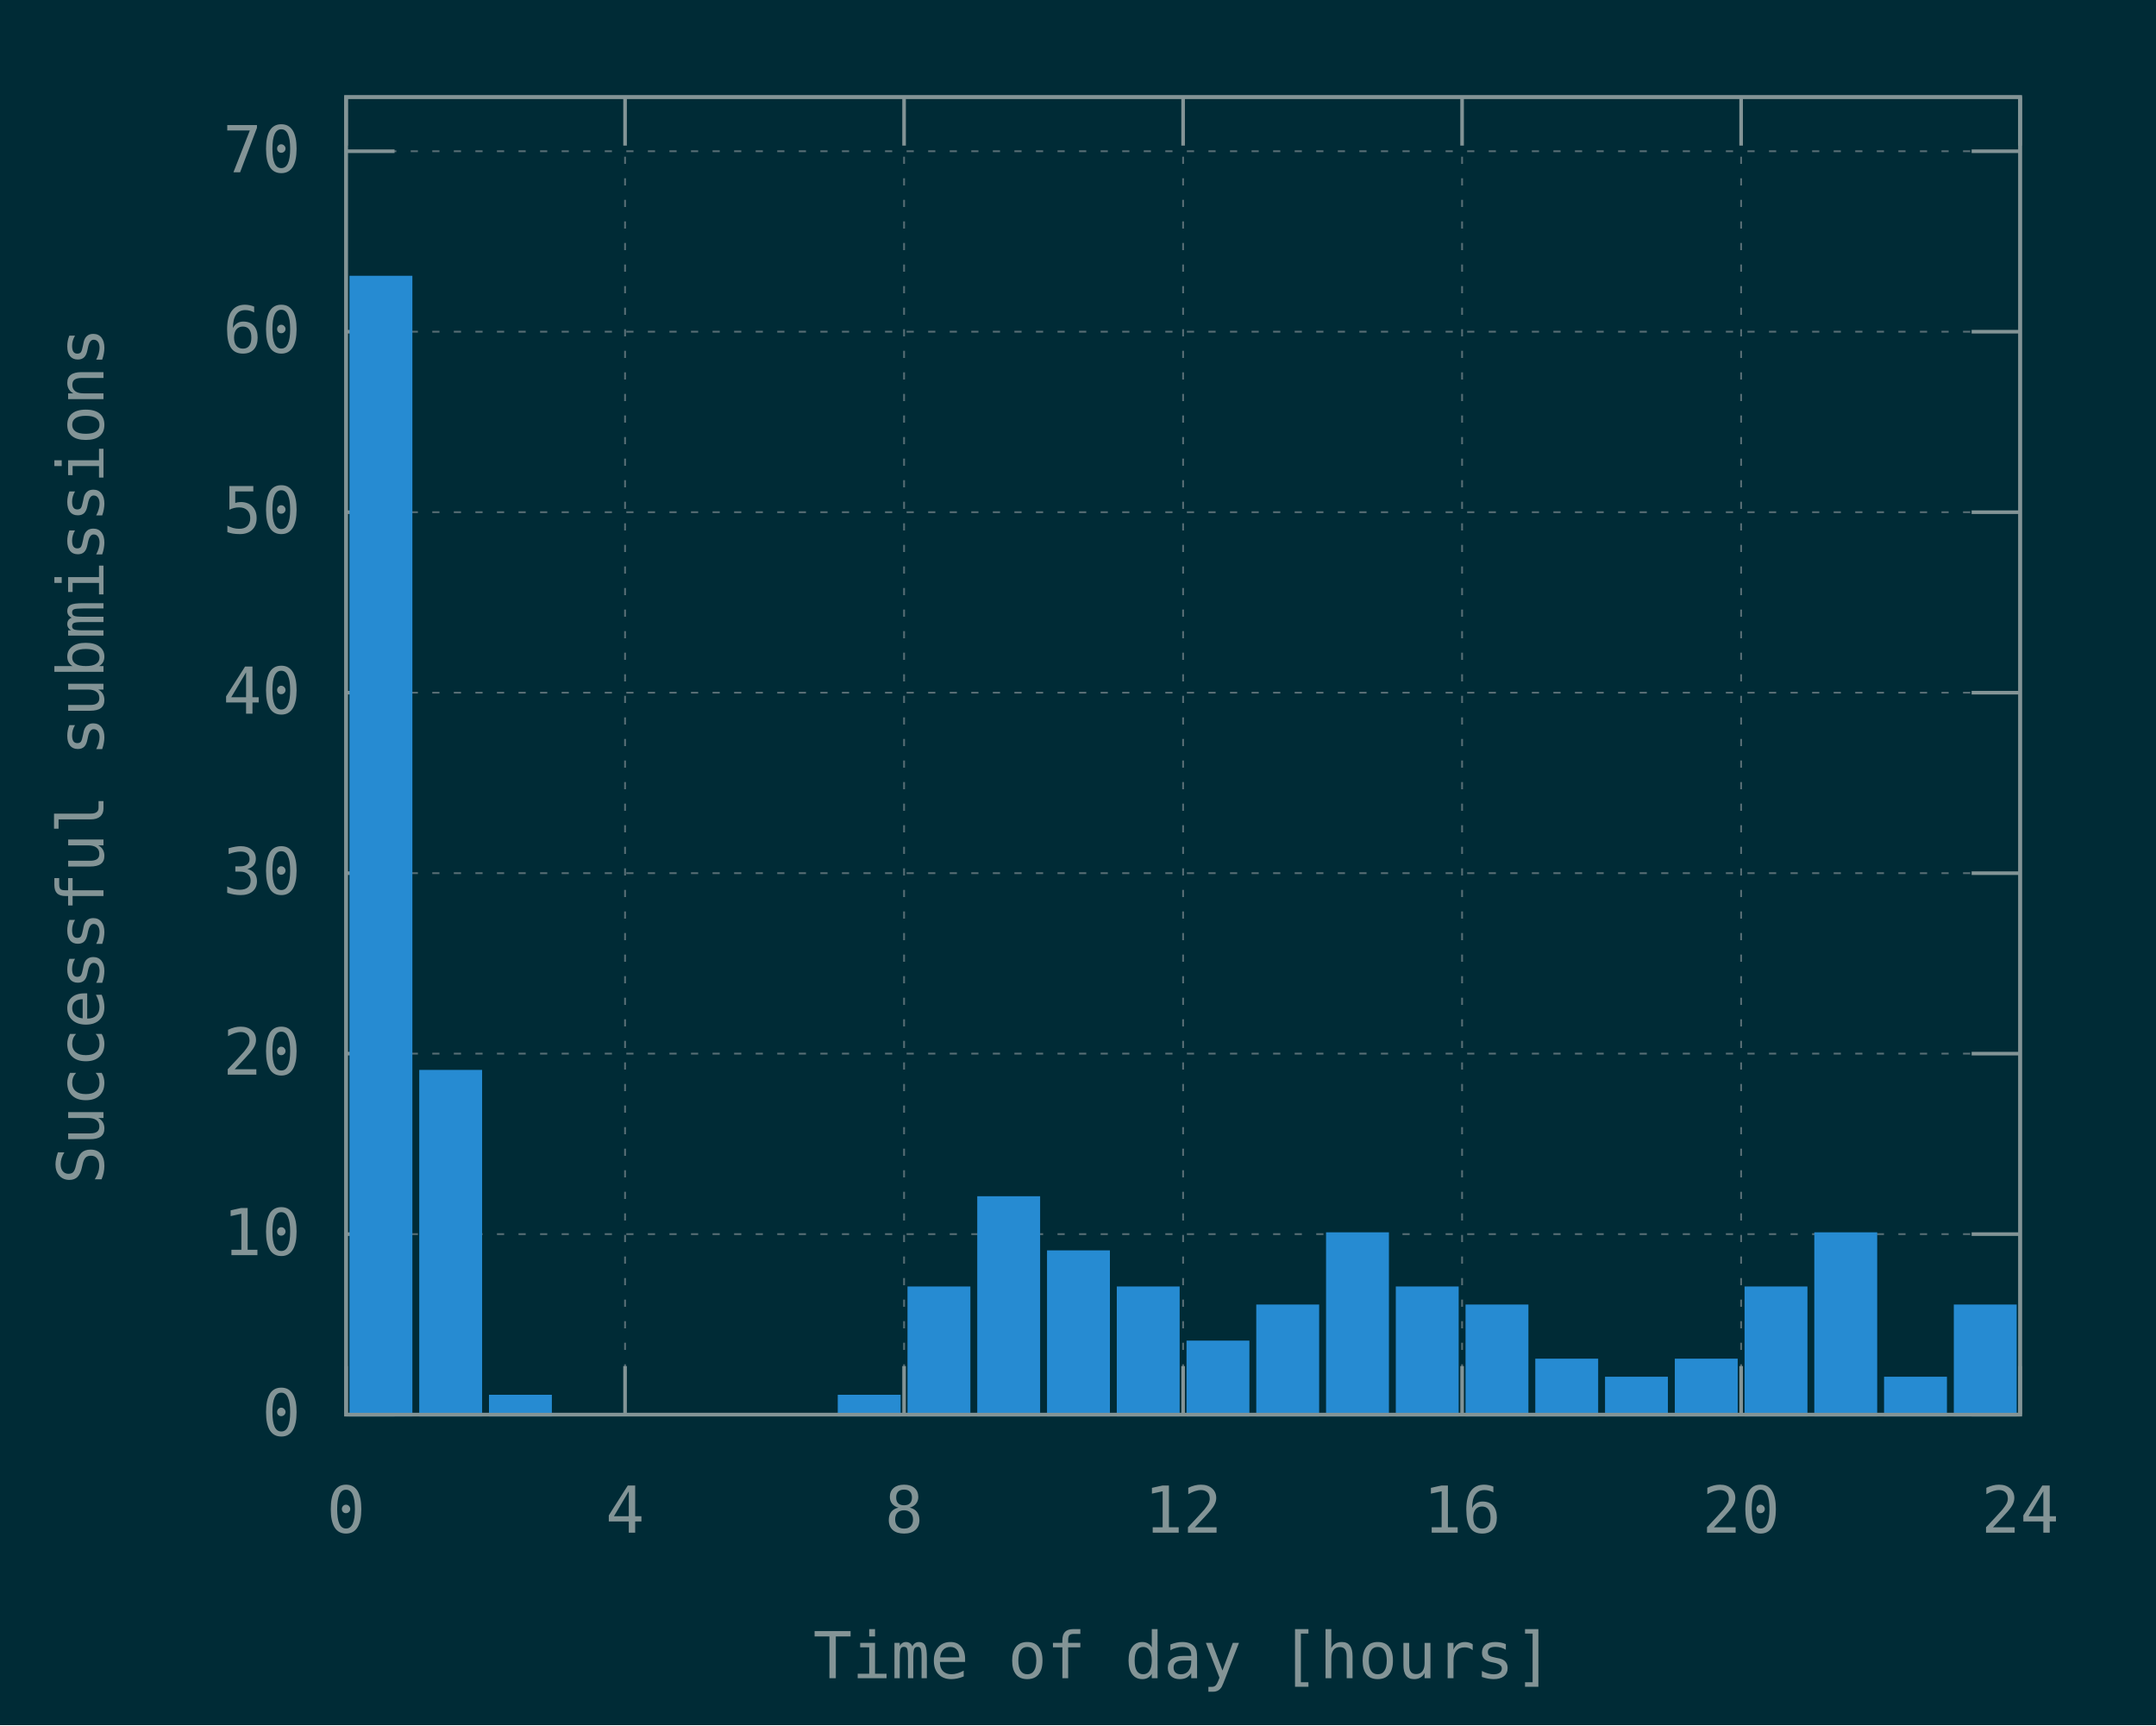
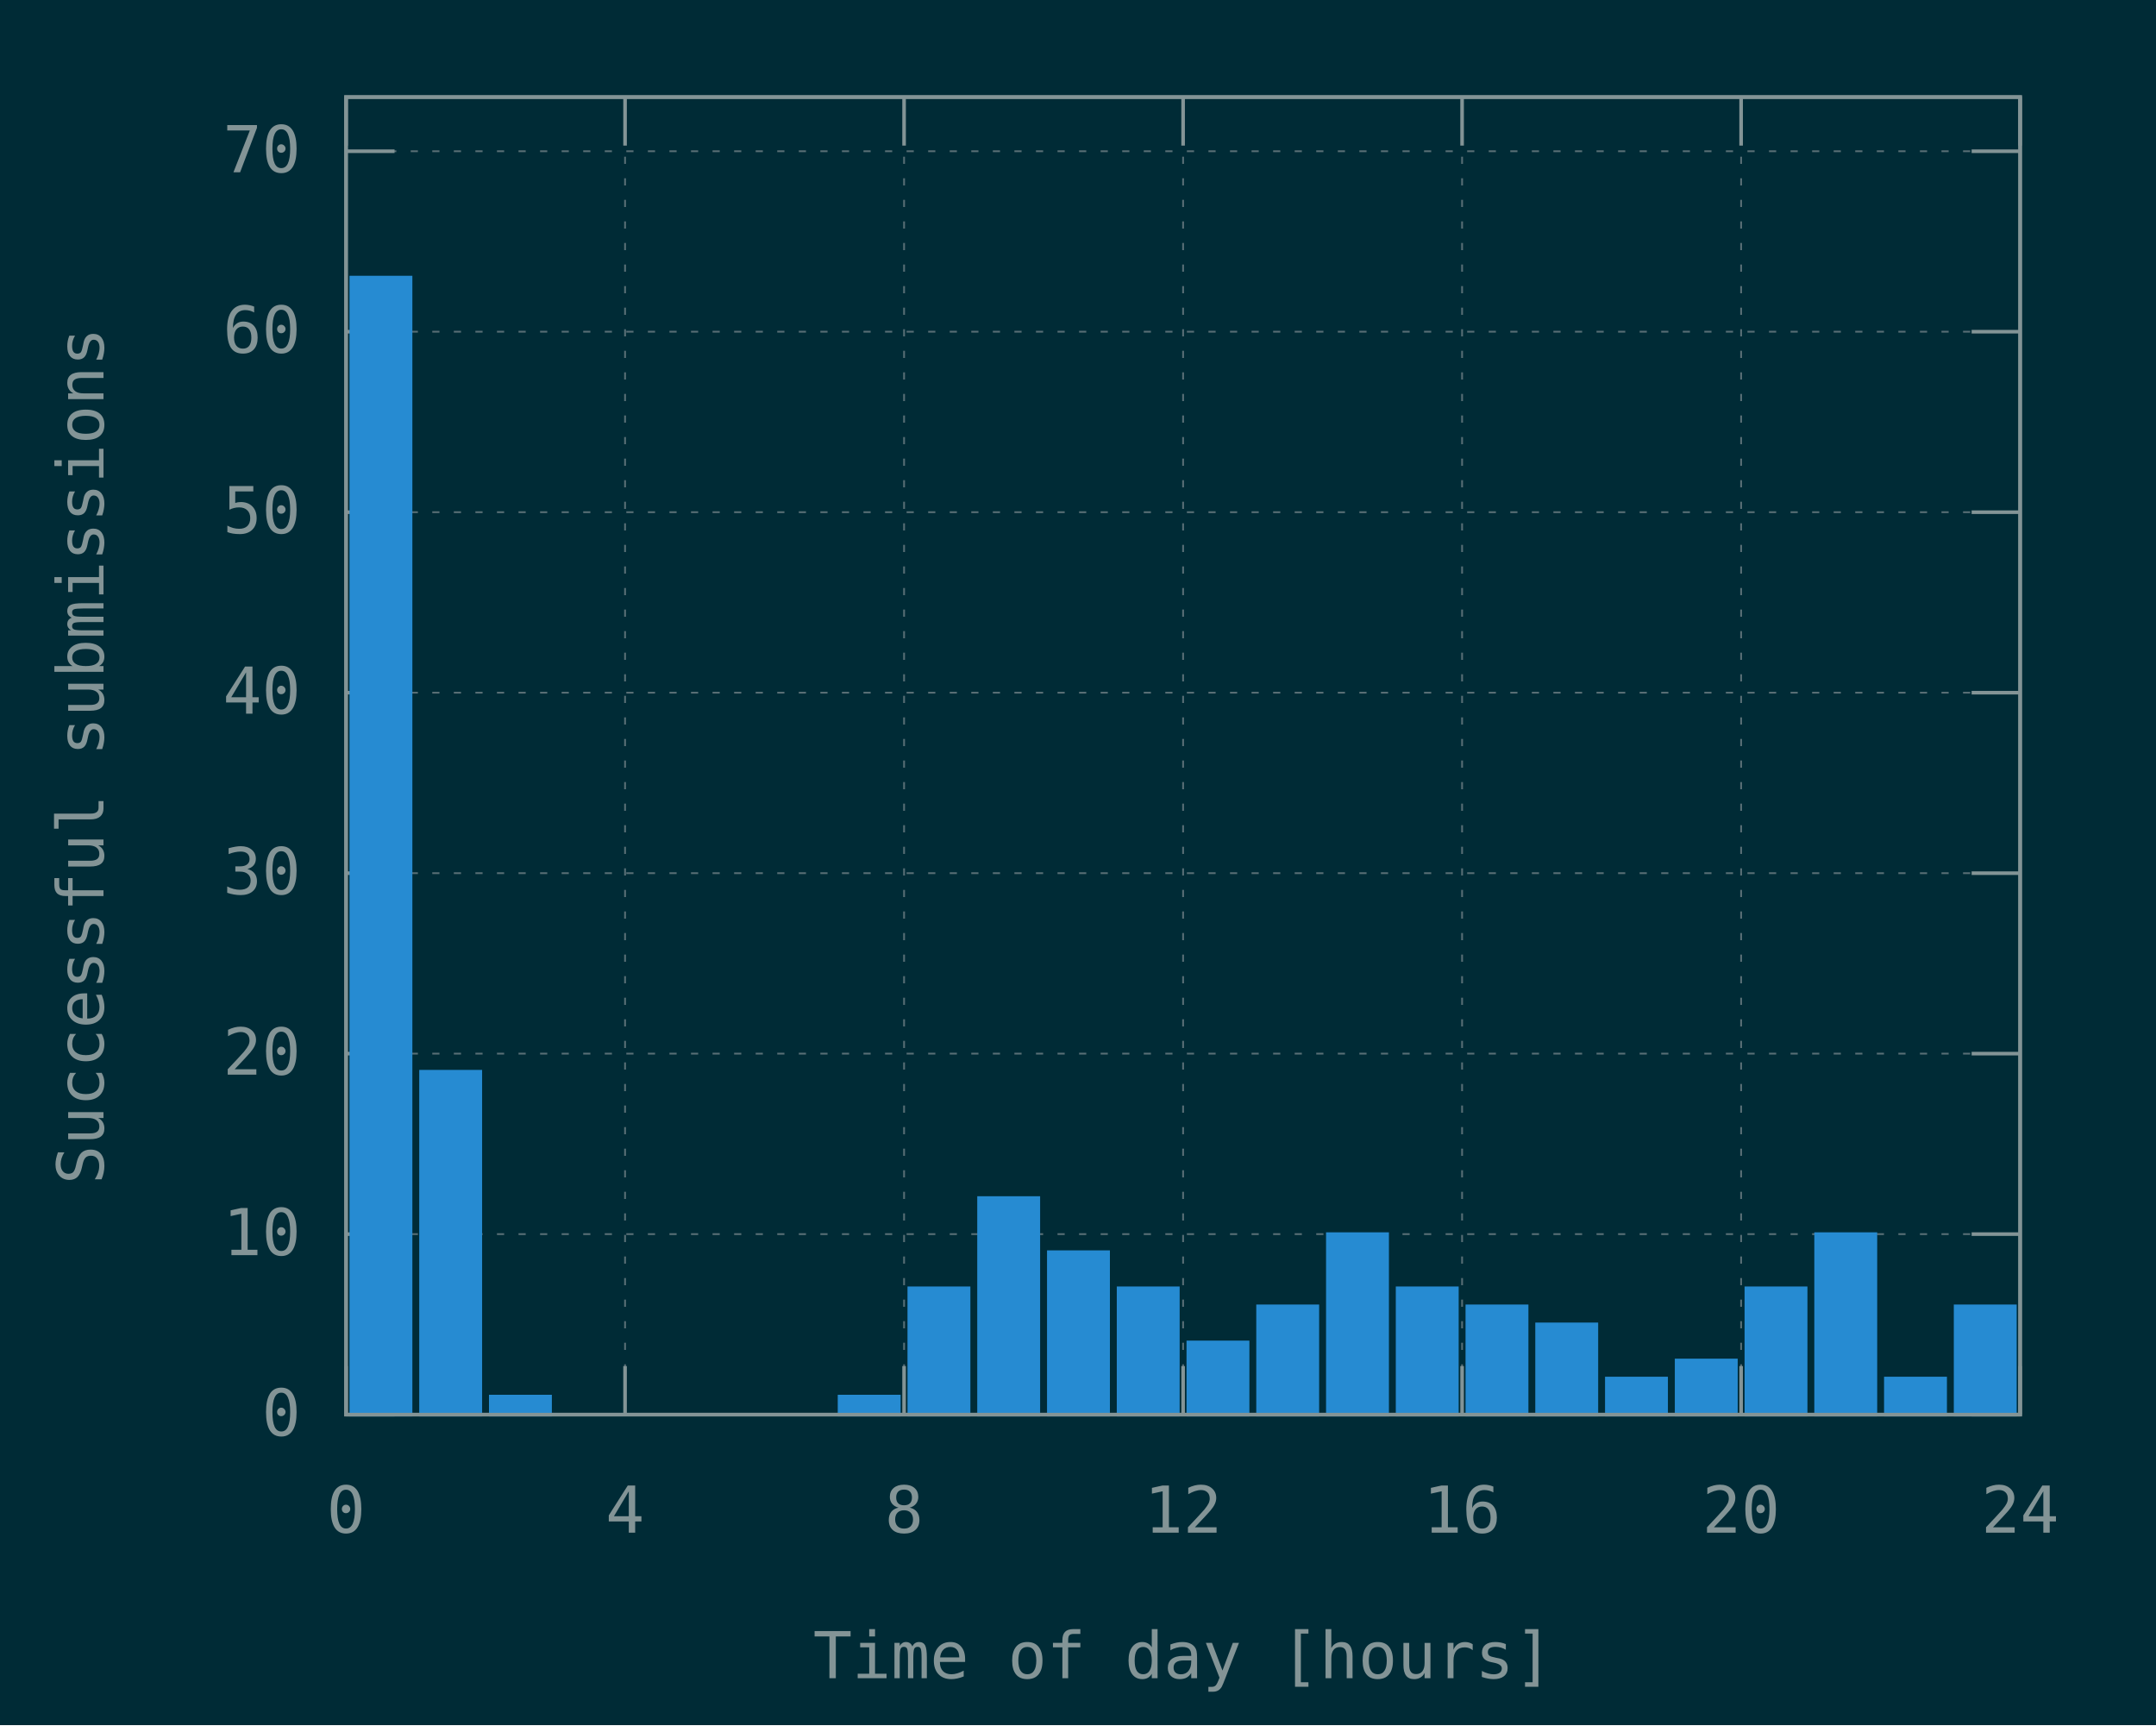
<svg xmlns="http://www.w3.org/2000/svg" xmlns:xlink="http://www.w3.org/1999/xlink" width="600" height="480" viewBox="0 0 600 480">
  <g id="gnuplot_canvas">
    <rect x="0" y="0" width="600" height="480" fill="#002b36" />
    <defs>
      <circle id="gpDot" r="0.5" stroke-width="0.5" stroke="currentColor" />
      <path id="gpPt0" stroke-width="0.148" stroke="currentColor" d="M-1,0 h2 M0,-1 v2" />
      <path id="gpPt1" stroke-width="0.148" stroke="currentColor" d="M-1,-1 L1,1 M1,-1 L-1,1" />
      <path id="gpPt2" stroke-width="0.148" stroke="currentColor" d="M-1,0 L1,0 M0,-1 L0,1 M-1,-1 L1,1 M-1,1 L1,-1" />
      <rect id="gpPt3" stroke-width="0.148" stroke="currentColor" x="-1" y="-1" width="2" height="2" />
      <rect id="gpPt4" stroke-width="0.148" stroke="currentColor" fill="currentColor" x="-1" y="-1" width="2" height="2" />
      <circle id="gpPt5" stroke-width="0.148" stroke="currentColor" cx="0" cy="0" r="1" />
      <use xlink:href="#gpPt5" id="gpPt6" fill="currentColor" stroke="none" />
      <path id="gpPt7" stroke-width="0.148" stroke="currentColor" d="M0,-1.33 L-1.33,0.67 L1.33,0.67 z" />
      <use xlink:href="#gpPt7" id="gpPt8" fill="currentColor" stroke="none" />
      <use xlink:href="#gpPt7" id="gpPt9" stroke="currentColor" transform="rotate(180)" />
      <use xlink:href="#gpPt9" id="gpPt10" fill="currentColor" stroke="none" />
      <use xlink:href="#gpPt3" id="gpPt11" stroke="currentColor" transform="rotate(45)" />
      <use xlink:href="#gpPt11" id="gpPt12" fill="currentColor" stroke="none" />
      <path id="gpPt13" stroke-width="0.148" stroke="currentColor" d="M0,1.330 L1.265,0.411 L0.782,-1.067 L-0.782,-1.076 L-1.265,0.411 z" />
      <use xlink:href="#gpPt13" id="gpPt14" fill="currentColor" stroke="none" />
      <filter id="textbox" filterUnits="objectBoundingBox" x="0" y="0" height="1" width="1">
        <feFlood flood-color="#002B36" flood-opacity="1" result="bgnd" />
        <feComposite in="SourceGraphic" in2="bgnd" operator="atop" />
      </filter>
      <filter id="greybox" filterUnits="objectBoundingBox" x="0" y="0" height="1" width="1">
        <feFlood flood-color="lightgrey" flood-opacity="1" result="grey" />
        <feComposite in="SourceGraphic" in2="grey" operator="atop" />
      </filter>
    </defs>
    <g fill="none" color="#002B36" stroke="currentColor" stroke-width="1.00" stroke-linecap="butt" stroke-linejoin="miter">
</g>
    <g fill="none" color="black" stroke="currentColor" stroke-width="1.00" stroke-linecap="butt" stroke-linejoin="miter">
</g>
    <g fill="none" color="black" stroke="rgb(131, 148, 150)" stroke-width="0.50" stroke-linecap="butt" stroke-linejoin="miter">
</g>
    <g fill="none" color="gray" stroke="currentColor" stroke-width="0.50" stroke-linecap="butt" stroke-linejoin="miter">
      <path stroke="rgb( 88, 110, 117)" stroke-dasharray="2,4" class="gridline" d="M96.30,393.60 L562.19,393.60  " />
    </g>
    <g fill="none" color="gray" stroke="rgb( 88, 110, 117)" stroke-width="1.00" stroke-linecap="butt" stroke-linejoin="miter">
</g>
    <g fill="none" color="black" stroke="currentColor" stroke-width="1.00" stroke-linecap="butt" stroke-linejoin="miter">
      <path stroke="rgb(131, 148, 150)" d="M96.30,393.60 L109.80,393.60 M562.19,393.60 L548.69,393.60  " />
      <g transform="translate(83.70,399.45)" stroke="none" fill="rgb(131,148,150)" font-family="Inconsolata" font-size="18.00" text-anchor="end">
        <text>
          <tspan font-family="Inconsolata"> 0</tspan>
        </text>
      </g>
    </g>
    <g fill="none" color="black" stroke="currentColor" stroke-width="1.00" stroke-linecap="butt" stroke-linejoin="miter">
</g>
    <g fill="none" color="black" stroke="rgb(131, 148, 150)" stroke-width="0.50" stroke-linecap="butt" stroke-linejoin="miter">
</g>
    <g fill="none" color="gray" stroke="currentColor" stroke-width="0.50" stroke-linecap="butt" stroke-linejoin="miter">
      <path stroke="rgb( 88, 110, 117)" stroke-dasharray="2,4" class="gridline" d="M96.30,343.38 L562.19,343.38  " />
    </g>
    <g fill="none" color="gray" stroke="rgb( 88, 110, 117)" stroke-width="1.00" stroke-linecap="butt" stroke-linejoin="miter">
</g>
    <g fill="none" color="black" stroke="currentColor" stroke-width="1.00" stroke-linecap="butt" stroke-linejoin="miter">
      <path stroke="rgb(131, 148, 150)" d="M96.30,343.38 L109.80,343.38 M562.19,343.38 L548.69,343.38  " />
      <g transform="translate(83.70,349.23)" stroke="none" fill="rgb(131,148,150)" font-family="Inconsolata" font-size="18.00" text-anchor="end">
        <text>
          <tspan font-family="Inconsolata"> 10</tspan>
        </text>
      </g>
    </g>
    <g fill="none" color="black" stroke="currentColor" stroke-width="1.00" stroke-linecap="butt" stroke-linejoin="miter">
</g>
    <g fill="none" color="black" stroke="rgb(131, 148, 150)" stroke-width="0.50" stroke-linecap="butt" stroke-linejoin="miter">
</g>
    <g fill="none" color="gray" stroke="currentColor" stroke-width="0.50" stroke-linecap="butt" stroke-linejoin="miter">
      <path stroke="rgb( 88, 110, 117)" stroke-dasharray="2,4" class="gridline" d="M96.30,293.16 L562.19,293.16  " />
    </g>
    <g fill="none" color="gray" stroke="rgb( 88, 110, 117)" stroke-width="1.00" stroke-linecap="butt" stroke-linejoin="miter">
</g>
    <g fill="none" color="black" stroke="currentColor" stroke-width="1.00" stroke-linecap="butt" stroke-linejoin="miter">
      <path stroke="rgb(131, 148, 150)" d="M96.30,293.16 L109.80,293.16 M562.19,293.16 L548.69,293.16  " />
      <g transform="translate(83.70,299.01)" stroke="none" fill="rgb(131,148,150)" font-family="Inconsolata" font-size="18.00" text-anchor="end">
        <text>
          <tspan font-family="Inconsolata"> 20</tspan>
        </text>
      </g>
    </g>
    <g fill="none" color="black" stroke="currentColor" stroke-width="1.00" stroke-linecap="butt" stroke-linejoin="miter">
</g>
    <g fill="none" color="black" stroke="rgb(131, 148, 150)" stroke-width="0.50" stroke-linecap="butt" stroke-linejoin="miter">
</g>
    <g fill="none" color="gray" stroke="currentColor" stroke-width="0.50" stroke-linecap="butt" stroke-linejoin="miter">
      <path stroke="rgb( 88, 110, 117)" stroke-dasharray="2,4" class="gridline" d="M96.30,242.95 L562.19,242.95  " />
    </g>
    <g fill="none" color="gray" stroke="rgb( 88, 110, 117)" stroke-width="1.00" stroke-linecap="butt" stroke-linejoin="miter">
</g>
    <g fill="none" color="black" stroke="currentColor" stroke-width="1.00" stroke-linecap="butt" stroke-linejoin="miter">
      <path stroke="rgb(131, 148, 150)" d="M96.30,242.95 L109.80,242.95 M562.19,242.95 L548.69,242.95  " />
      <g transform="translate(83.70,248.80)" stroke="none" fill="rgb(131,148,150)" font-family="Inconsolata" font-size="18.00" text-anchor="end">
        <text>
          <tspan font-family="Inconsolata"> 30</tspan>
        </text>
      </g>
    </g>
    <g fill="none" color="black" stroke="currentColor" stroke-width="1.00" stroke-linecap="butt" stroke-linejoin="miter">
</g>
    <g fill="none" color="black" stroke="rgb(131, 148, 150)" stroke-width="0.50" stroke-linecap="butt" stroke-linejoin="miter">
</g>
    <g fill="none" color="gray" stroke="currentColor" stroke-width="0.50" stroke-linecap="butt" stroke-linejoin="miter">
      <path stroke="rgb( 88, 110, 117)" stroke-dasharray="2,4" class="gridline" d="M96.30,192.73 L562.19,192.73  " />
    </g>
    <g fill="none" color="gray" stroke="rgb( 88, 110, 117)" stroke-width="1.00" stroke-linecap="butt" stroke-linejoin="miter">
</g>
    <g fill="none" color="black" stroke="currentColor" stroke-width="1.00" stroke-linecap="butt" stroke-linejoin="miter">
      <path stroke="rgb(131, 148, 150)" d="M96.30,192.73 L109.80,192.73 M562.19,192.73 L548.69,192.73  " />
      <g transform="translate(83.70,198.58)" stroke="none" fill="rgb(131,148,150)" font-family="Inconsolata" font-size="18.00" text-anchor="end">
        <text>
          <tspan font-family="Inconsolata"> 40</tspan>
        </text>
      </g>
    </g>
    <g fill="none" color="black" stroke="currentColor" stroke-width="1.00" stroke-linecap="butt" stroke-linejoin="miter">
</g>
    <g fill="none" color="black" stroke="rgb(131, 148, 150)" stroke-width="0.50" stroke-linecap="butt" stroke-linejoin="miter">
</g>
    <g fill="none" color="gray" stroke="currentColor" stroke-width="0.50" stroke-linecap="butt" stroke-linejoin="miter">
      <path stroke="rgb( 88, 110, 117)" stroke-dasharray="2,4" class="gridline" d="M96.30,142.51 L562.19,142.51  " />
    </g>
    <g fill="none" color="gray" stroke="rgb( 88, 110, 117)" stroke-width="1.00" stroke-linecap="butt" stroke-linejoin="miter">
</g>
    <g fill="none" color="black" stroke="currentColor" stroke-width="1.00" stroke-linecap="butt" stroke-linejoin="miter">
      <path stroke="rgb(131, 148, 150)" d="M96.30,142.51 L109.80,142.51 M562.19,142.51 L548.69,142.51  " />
      <g transform="translate(83.70,148.36)" stroke="none" fill="rgb(131,148,150)" font-family="Inconsolata" font-size="18.00" text-anchor="end">
        <text>
          <tspan font-family="Inconsolata"> 50</tspan>
        </text>
      </g>
    </g>
    <g fill="none" color="black" stroke="currentColor" stroke-width="1.00" stroke-linecap="butt" stroke-linejoin="miter">
</g>
    <g fill="none" color="black" stroke="rgb(131, 148, 150)" stroke-width="0.50" stroke-linecap="butt" stroke-linejoin="miter">
</g>
    <g fill="none" color="gray" stroke="currentColor" stroke-width="0.50" stroke-linecap="butt" stroke-linejoin="miter">
      <path stroke="rgb( 88, 110, 117)" stroke-dasharray="2,4" class="gridline" d="M96.30,92.29 L562.19,92.29  " />
    </g>
    <g fill="none" color="gray" stroke="rgb( 88, 110, 117)" stroke-width="1.00" stroke-linecap="butt" stroke-linejoin="miter">
</g>
    <g fill="none" color="black" stroke="currentColor" stroke-width="1.00" stroke-linecap="butt" stroke-linejoin="miter">
      <path stroke="rgb(131, 148, 150)" d="M96.30,92.29 L109.80,92.29 M562.19,92.29 L548.69,92.29  " />
      <g transform="translate(83.70,98.14)" stroke="none" fill="rgb(131,148,150)" font-family="Inconsolata" font-size="18.00" text-anchor="end">
        <text>
          <tspan font-family="Inconsolata"> 60</tspan>
        </text>
      </g>
    </g>
    <g fill="none" color="black" stroke="currentColor" stroke-width="1.00" stroke-linecap="butt" stroke-linejoin="miter">
</g>
    <g fill="none" color="black" stroke="rgb(131, 148, 150)" stroke-width="0.50" stroke-linecap="butt" stroke-linejoin="miter">
</g>
    <g fill="none" color="gray" stroke="currentColor" stroke-width="0.50" stroke-linecap="butt" stroke-linejoin="miter">
      <path stroke="rgb( 88, 110, 117)" stroke-dasharray="2,4" class="gridline" d="M96.30,42.08 L562.19,42.08  " />
    </g>
    <g fill="none" color="gray" stroke="rgb( 88, 110, 117)" stroke-width="1.00" stroke-linecap="butt" stroke-linejoin="miter">
</g>
    <g fill="none" color="black" stroke="currentColor" stroke-width="1.00" stroke-linecap="butt" stroke-linejoin="miter">
      <path stroke="rgb(131, 148, 150)" d="M96.30,42.08 L109.80,42.08 M562.19,42.08 L548.69,42.08  " />
      <g transform="translate(83.70,47.93)" stroke="none" fill="rgb(131,148,150)" font-family="Inconsolata" font-size="18.00" text-anchor="end">
        <text>
          <tspan font-family="Inconsolata"> 70</tspan>
        </text>
      </g>
    </g>
    <g fill="none" color="black" stroke="currentColor" stroke-width="1.00" stroke-linecap="butt" stroke-linejoin="miter">
</g>
    <g fill="none" color="black" stroke="rgb(131, 148, 150)" stroke-width="0.50" stroke-linecap="butt" stroke-linejoin="miter">
</g>
    <g fill="none" color="gray" stroke="currentColor" stroke-width="0.50" stroke-linecap="butt" stroke-linejoin="miter">
      <path stroke="rgb( 88, 110, 117)" stroke-dasharray="2,4" class="gridline" d="M96.30,393.60 L96.30,27.01  " />
    </g>
    <g fill="none" color="gray" stroke="rgb( 88, 110, 117)" stroke-width="1.00" stroke-linecap="butt" stroke-linejoin="miter">
</g>
    <g fill="none" color="black" stroke="currentColor" stroke-width="1.00" stroke-linecap="butt" stroke-linejoin="miter">
      <path stroke="rgb(131, 148, 150)" d="M96.30,393.60 L96.30,380.10 M96.30,27.01 L96.30,40.51  " />
      <g transform="translate(96.30,426.45)" stroke="none" fill="rgb(131,148,150)" font-family="Inconsolata" font-size="18.00" text-anchor="middle">
        <text>
          <tspan font-family="Inconsolata"> 0</tspan>
        </text>
      </g>
    </g>
    <g fill="none" color="black" stroke="currentColor" stroke-width="1.00" stroke-linecap="butt" stroke-linejoin="miter">
</g>
    <g fill="none" color="black" stroke="rgb(131, 148, 150)" stroke-width="0.50" stroke-linecap="butt" stroke-linejoin="miter">
</g>
    <g fill="none" color="gray" stroke="currentColor" stroke-width="0.50" stroke-linecap="butt" stroke-linejoin="miter">
      <path stroke="rgb( 88, 110, 117)" stroke-dasharray="2,4" class="gridline" d="M173.95,393.60 L173.95,27.01  " />
    </g>
    <g fill="none" color="gray" stroke="rgb( 88, 110, 117)" stroke-width="1.00" stroke-linecap="butt" stroke-linejoin="miter">
</g>
    <g fill="none" color="black" stroke="currentColor" stroke-width="1.00" stroke-linecap="butt" stroke-linejoin="miter">
      <path stroke="rgb(131, 148, 150)" d="M173.95,393.60 L173.95,380.10 M173.95,27.01 L173.95,40.51  " />
      <g transform="translate(173.95,426.45)" stroke="none" fill="rgb(131,148,150)" font-family="Inconsolata" font-size="18.00" text-anchor="middle">
        <text>
          <tspan font-family="Inconsolata"> 4</tspan>
        </text>
      </g>
    </g>
    <g fill="none" color="black" stroke="currentColor" stroke-width="1.00" stroke-linecap="butt" stroke-linejoin="miter">
</g>
    <g fill="none" color="black" stroke="rgb(131, 148, 150)" stroke-width="0.50" stroke-linecap="butt" stroke-linejoin="miter">
</g>
    <g fill="none" color="gray" stroke="currentColor" stroke-width="0.50" stroke-linecap="butt" stroke-linejoin="miter">
      <path stroke="rgb( 88, 110, 117)" stroke-dasharray="2,4" class="gridline" d="M251.60,393.60 L251.60,27.01  " />
    </g>
    <g fill="none" color="gray" stroke="rgb( 88, 110, 117)" stroke-width="1.00" stroke-linecap="butt" stroke-linejoin="miter">
</g>
    <g fill="none" color="black" stroke="currentColor" stroke-width="1.00" stroke-linecap="butt" stroke-linejoin="miter">
      <path stroke="rgb(131, 148, 150)" d="M251.60,393.60 L251.60,380.10 M251.60,27.01 L251.60,40.51  " />
      <g transform="translate(251.60,426.45)" stroke="none" fill="rgb(131,148,150)" font-family="Inconsolata" font-size="18.00" text-anchor="middle">
        <text>
          <tspan font-family="Inconsolata"> 8</tspan>
        </text>
      </g>
    </g>
    <g fill="none" color="black" stroke="currentColor" stroke-width="1.00" stroke-linecap="butt" stroke-linejoin="miter">
</g>
    <g fill="none" color="black" stroke="rgb(131, 148, 150)" stroke-width="0.50" stroke-linecap="butt" stroke-linejoin="miter">
</g>
    <g fill="none" color="gray" stroke="currentColor" stroke-width="0.50" stroke-linecap="butt" stroke-linejoin="miter">
      <path stroke="rgb( 88, 110, 117)" stroke-dasharray="2,4" class="gridline" d="M329.25,393.60 L329.25,27.01  " />
    </g>
    <g fill="none" color="gray" stroke="rgb( 88, 110, 117)" stroke-width="1.00" stroke-linecap="butt" stroke-linejoin="miter">
</g>
    <g fill="none" color="black" stroke="currentColor" stroke-width="1.00" stroke-linecap="butt" stroke-linejoin="miter">
      <path stroke="rgb(131, 148, 150)" d="M329.25,393.60 L329.25,380.10 M329.25,27.01 L329.25,40.51  " />
      <g transform="translate(329.25,426.45)" stroke="none" fill="rgb(131,148,150)" font-family="Inconsolata" font-size="18.00" text-anchor="middle">
        <text>
          <tspan font-family="Inconsolata"> 12</tspan>
        </text>
      </g>
    </g>
    <g fill="none" color="black" stroke="currentColor" stroke-width="1.00" stroke-linecap="butt" stroke-linejoin="miter">
</g>
    <g fill="none" color="black" stroke="rgb(131, 148, 150)" stroke-width="0.50" stroke-linecap="butt" stroke-linejoin="miter">
</g>
    <g fill="none" color="gray" stroke="currentColor" stroke-width="0.50" stroke-linecap="butt" stroke-linejoin="miter">
      <path stroke="rgb( 88, 110, 117)" stroke-dasharray="2,4" class="gridline" d="M406.89,393.60 L406.89,27.01  " />
    </g>
    <g fill="none" color="gray" stroke="rgb( 88, 110, 117)" stroke-width="1.00" stroke-linecap="butt" stroke-linejoin="miter">
</g>
    <g fill="none" color="black" stroke="currentColor" stroke-width="1.00" stroke-linecap="butt" stroke-linejoin="miter">
      <path stroke="rgb(131, 148, 150)" d="M406.89,393.60 L406.89,380.10 M406.89,27.01 L406.89,40.51  " />
      <g transform="translate(406.89,426.45)" stroke="none" fill="rgb(131,148,150)" font-family="Inconsolata" font-size="18.00" text-anchor="middle">
        <text>
          <tspan font-family="Inconsolata"> 16</tspan>
        </text>
      </g>
    </g>
    <g fill="none" color="black" stroke="currentColor" stroke-width="1.00" stroke-linecap="butt" stroke-linejoin="miter">
</g>
    <g fill="none" color="black" stroke="rgb(131, 148, 150)" stroke-width="0.50" stroke-linecap="butt" stroke-linejoin="miter">
</g>
    <g fill="none" color="gray" stroke="currentColor" stroke-width="0.50" stroke-linecap="butt" stroke-linejoin="miter">
      <path stroke="rgb( 88, 110, 117)" stroke-dasharray="2,4" class="gridline" d="M484.54,393.60 L484.54,40.51 L484.54,27.01  " />
    </g>
    <g fill="none" color="gray" stroke="rgb( 88, 110, 117)" stroke-width="1.00" stroke-linecap="butt" stroke-linejoin="miter">
</g>
    <g fill="none" color="black" stroke="currentColor" stroke-width="1.00" stroke-linecap="butt" stroke-linejoin="miter">
      <path stroke="rgb(131, 148, 150)" d="M484.54,393.60 L484.54,380.10 M484.54,27.01 L484.54,40.51  " />
      <g transform="translate(484.54,426.45)" stroke="none" fill="rgb(131,148,150)" font-family="Inconsolata" font-size="18.00" text-anchor="middle">
        <text>
          <tspan font-family="Inconsolata"> 20</tspan>
        </text>
      </g>
    </g>
    <g fill="none" color="black" stroke="currentColor" stroke-width="1.00" stroke-linecap="butt" stroke-linejoin="miter">
</g>
    <g fill="none" color="black" stroke="rgb(131, 148, 150)" stroke-width="0.50" stroke-linecap="butt" stroke-linejoin="miter">
</g>
    <g fill="none" color="gray" stroke="currentColor" stroke-width="0.50" stroke-linecap="butt" stroke-linejoin="miter">
      <path stroke="rgb( 88, 110, 117)" stroke-dasharray="2,4" class="gridline" d="M562.19,393.60 L562.19,27.01  " />
    </g>
    <g fill="none" color="gray" stroke="rgb( 88, 110, 117)" stroke-width="1.00" stroke-linecap="butt" stroke-linejoin="miter">
</g>
    <g fill="none" color="black" stroke="currentColor" stroke-width="1.00" stroke-linecap="butt" stroke-linejoin="miter">
      <path stroke="rgb(131, 148, 150)" d="M562.19,393.60 L562.19,380.10 M562.19,27.01 L562.19,40.51  " />
      <g transform="translate(562.19,426.45)" stroke="none" fill="rgb(131,148,150)" font-family="Inconsolata" font-size="18.00" text-anchor="middle">
        <text>
          <tspan font-family="Inconsolata"> 24</tspan>
        </text>
      </g>
    </g>
    <g fill="none" color="black" stroke="currentColor" stroke-width="1.00" stroke-linecap="butt" stroke-linejoin="miter">
</g>
    <g fill="none" color="black" stroke="currentColor" stroke-width="1.00" stroke-linecap="butt" stroke-linejoin="miter">
      <path stroke="rgb(131, 148, 150)" d="M96.30,27.01 L96.30,393.60 L562.19,393.60 L562.19,27.01 L96.30,27.01 Z  " />
    </g>
    <g fill="none" color="black" stroke="currentColor" stroke-width="1.00" stroke-linecap="butt" stroke-linejoin="miter">
      <g transform="translate(28.80,210.31) rotate(270)" stroke="none" fill="rgb(131,148,150)" font-family="Inconsolata" font-size="18.00" text-anchor="middle">
        <text>
          <tspan font-family="Inconsolata">Successful submissions</tspan>
        </text>
      </g>
    </g>
    <g fill="none" color="black" stroke="currentColor" stroke-width="1.00" stroke-linecap="butt" stroke-linejoin="miter">
      <g transform="translate(329.24,466.95)" stroke="none" fill="rgb(131,148,150)" font-family="Inconsolata" font-size="18.00" text-anchor="middle">
        <text>
          <tspan font-family="Inconsolata">Time of day [hours]</tspan>
        </text>
      </g>
    </g>
    <g fill="none" color="black" stroke="currentColor" stroke-width="1.00" stroke-linecap="butt" stroke-linejoin="miter">
</g>
    <g id="gnuplot_plot_1">
      <g fill="none" color="black" stroke="currentColor" stroke-width="1.00" stroke-linecap="butt" stroke-linejoin="miter">
        <g stroke="none" shape-rendering="crispEdges">
          <polygon fill="rgb( 38, 139, 210)" points="97.76,393.60 114.27,393.60 114.27,77.22 97.76,77.22 " />
        </g>
        <path stroke="rgb( 38, 139, 210)" d="M97.76,393.60 L97.76,77.23 L114.26,77.23 L114.26,393.60 L97.76,393.60 Z  " />
        <g stroke="none" shape-rendering="crispEdges">
          <polygon fill="rgb( 38, 139, 210)" points="117.17,393.60 133.68,393.60 133.68,298.18 117.17,298.18 " />
        </g>
        <path stroke="rgb( 38, 139, 210)" d="M117.17,393.60 L117.17,298.19 L133.67,298.19 L133.67,393.60 L117.17,393.60 Z  " />
        <g stroke="none" shape-rendering="crispEdges">
          <polygon fill="rgb( 38, 139, 210)" points="136.58,393.60 153.09,393.60 153.09,388.57 136.58,388.57 " />
        </g>
        <path stroke="rgb( 38, 139, 210)" d="M136.58,393.60 L136.58,388.58 L153.08,388.58 L153.08,393.60 L136.58,393.60 Z  " />
        <g stroke="none" shape-rendering="crispEdges">
          <polygon fill="rgb( 38, 139, 210)" points="233.64,393.60 250.15,393.60 250.15,388.57 233.64,388.57 " />
        </g>
        <path stroke="rgb( 38, 139, 210)" d="M233.64,393.60 L233.64,388.58 L250.14,388.58 L250.14,393.60 L233.64,393.60 Z  " />
        <g stroke="none" shape-rendering="crispEdges">
          <polygon fill="rgb( 38, 139, 210)" points="253.05,393.60 269.56,393.60 269.56,358.44 253.05,358.44 " />
        </g>
        <path stroke="rgb( 38, 139, 210)" d="M253.05,393.60 L253.05,358.45 L269.55,358.45 L269.55,393.60 L253.05,393.60 Z  " />
        <g stroke="none" shape-rendering="crispEdges">
          <polygon fill="rgb( 38, 139, 210)" points="272.46,393.60 288.97,393.60 288.97,333.33 272.46,333.33 " />
        </g>
        <path stroke="rgb( 38, 139, 210)" d="M272.46,393.60 L272.46,333.34 L288.96,333.34 L288.96,393.60 L272.46,393.60 Z  " />
        <g stroke="none" shape-rendering="crispEdges">
          <polygon fill="rgb( 38, 139, 210)" points="291.88,393.60 308.39,393.60 308.39,348.39 291.88,348.39 " />
        </g>
        <path stroke="rgb( 38, 139, 210)" d="M291.88,393.60 L291.88,348.40 L308.38,348.40 L308.38,393.60 L291.88,393.60 Z  " />
        <g stroke="none" shape-rendering="crispEdges">
          <polygon fill="rgb( 38, 139, 210)" points="311.29,393.60 327.80,393.60 327.80,358.44 311.29,358.44 " />
        </g>
        <path stroke="rgb( 38, 139, 210)" d="M311.29,393.60 L311.29,358.45 L327.79,358.45 L327.79,393.60 L311.29,393.60 Z  " />
        <g stroke="none" shape-rendering="crispEdges">
          <polygon fill="rgb( 38, 139, 210)" points="330.70,393.60 347.21,393.60 347.21,373.50 330.70,373.50 " />
        </g>
        <path stroke="rgb( 38, 139, 210)" d="M330.70,393.60 L330.70,373.51 L347.20,373.51 L347.20,393.60 L330.70,393.60 Z  " />
        <g stroke="none" shape-rendering="crispEdges">
          <polygon fill="rgb( 38, 139, 210)" points="350.11,393.60 366.62,393.60 366.62,363.46 350.11,363.46 " />
        </g>
        <path stroke="rgb( 38, 139, 210)" d="M350.11,393.60 L350.11,363.47 L366.61,363.47 L366.61,393.60 L350.11,393.60 Z  " />
        <g stroke="none" shape-rendering="crispEdges">
          <polygon fill="rgb( 38, 139, 210)" points="369.53,393.60 386.04,393.60 386.04,343.37 369.53,343.37 " />
        </g>
        <path stroke="rgb( 38, 139, 210)" d="M369.53,393.60 L369.53,343.38 L386.03,343.38 L386.03,393.60 L369.53,393.60 Z  " />
        <g stroke="none" shape-rendering="crispEdges">
          <polygon fill="rgb( 38, 139, 210)" points="388.94,393.60 405.45,393.60 405.45,358.44 388.94,358.44 " />
        </g>
        <path stroke="rgb( 38, 139, 210)" d="M388.94,393.60 L388.94,358.45 L405.44,358.45 L405.44,393.60 L388.94,393.60 Z  " />
        <g stroke="none" shape-rendering="crispEdges">
          <polygon fill="rgb( 38, 139, 210)" points="408.35,393.60 424.86,393.60 424.86,363.46 408.35,363.46 " />
        </g>
        <path stroke="rgb( 38, 139, 210)" d="M408.35,393.60 L408.35,363.47 L424.85,363.47 L424.85,393.60 L408.35,393.60 Z  " />
        <g stroke="none" shape-rendering="crispEdges">
-           <polygon fill="rgb( 38, 139, 210)" points="427.76,393.60 444.27,393.60 444.27,378.52 427.76,378.52 " />
-         </g>
-         <path stroke="rgb( 38, 139, 210)" d="M427.76,393.60 L427.76,378.53 L444.26,378.53 L444.26,393.60 L427.76,393.60 Z  " />
+           <polygon fill="rgb( 38, 139, 210)" points="427.76,393.60 444.27,393.60 444.27,368.48 427.76,368.48 " />
+         </g>
+         <path stroke="rgb( 38, 139, 210)" d="M427.76,393.60 L427.76,368.49 L444.26,368.49 L444.26,393.60 L427.76,393.60 Z  " />
        <g stroke="none" shape-rendering="crispEdges">
          <polygon fill="rgb( 38, 139, 210)" points="447.17,393.60 463.68,393.60 463.68,383.55 447.17,383.55 " />
        </g>
        <path stroke="rgb( 38, 139, 210)" d="M447.17,393.60 L447.17,383.56 L463.67,383.56 L463.67,393.60 L447.17,393.60 Z  " />
        <g stroke="none" shape-rendering="crispEdges">
          <polygon fill="rgb( 38, 139, 210)" points="466.59,393.60 483.10,393.60 483.10,378.52 466.59,378.52 " />
        </g>
        <path stroke="rgb( 38, 139, 210)" d="M466.59,393.60 L466.59,378.53 L483.09,378.53 L483.09,393.60 L466.59,393.60 Z  " />
        <g stroke="none" shape-rendering="crispEdges">
          <polygon fill="rgb( 38, 139, 210)" points="486.00,393.60 502.51,393.60 502.51,358.44 486.00,358.44 " />
        </g>
        <path stroke="rgb( 38, 139, 210)" d="M486.00,393.60 L486.00,358.45 L502.50,358.45 L502.50,393.60 L486.00,393.60 Z  " />
        <g stroke="none" shape-rendering="crispEdges">
          <polygon fill="rgb( 38, 139, 210)" points="505.41,393.60 521.92,393.60 521.92,343.37 505.41,343.37 " />
        </g>
        <path stroke="rgb( 38, 139, 210)" d="M505.41,393.60 L505.41,343.38 L521.91,343.38 L521.91,393.60 L505.41,393.60 Z  " />
        <g stroke="none" shape-rendering="crispEdges">
          <polygon fill="rgb( 38, 139, 210)" points="524.82,393.60 541.33,393.60 541.33,383.55 524.82,383.55 " />
        </g>
        <path stroke="rgb( 38, 139, 210)" d="M524.82,393.60 L524.82,383.56 L541.32,383.56 L541.32,393.60 L524.82,393.60 Z  " />
        <g stroke="none" shape-rendering="crispEdges">
          <polygon fill="rgb( 38, 139, 210)" points="544.23,393.60 560.74,393.60 560.74,363.46 544.23,363.46 " />
        </g>
        <path stroke="rgb( 38, 139, 210)" d="M544.23,393.60 L544.23,363.47 L560.73,363.47 L560.73,393.60 L544.23,393.60 Z  " />
      </g>
    </g>
    <g fill="none" color="#002B36" stroke="rgb( 38, 139, 210)" stroke-width="2.00" stroke-linecap="butt" stroke-linejoin="miter">
</g>
    <g fill="none" color="black" stroke="currentColor" stroke-width="2.00" stroke-linecap="butt" stroke-linejoin="miter">
</g>
    <g fill="none" color="black" stroke="black" stroke-width="1.00" stroke-linecap="butt" stroke-linejoin="miter">
</g>
    <g fill="none" color="black" stroke="currentColor" stroke-width="1.00" stroke-linecap="butt" stroke-linejoin="miter">
      <path stroke="rgb(131, 148, 150)" d="M96.30,27.01 L96.30,393.60 L562.19,393.60 L562.19,27.01 L96.30,27.01 Z  " />
    </g>
    <g fill="none" color="black" stroke="currentColor" stroke-width="1.00" stroke-linecap="butt" stroke-linejoin="miter">
</g>
  </g>
</svg>
